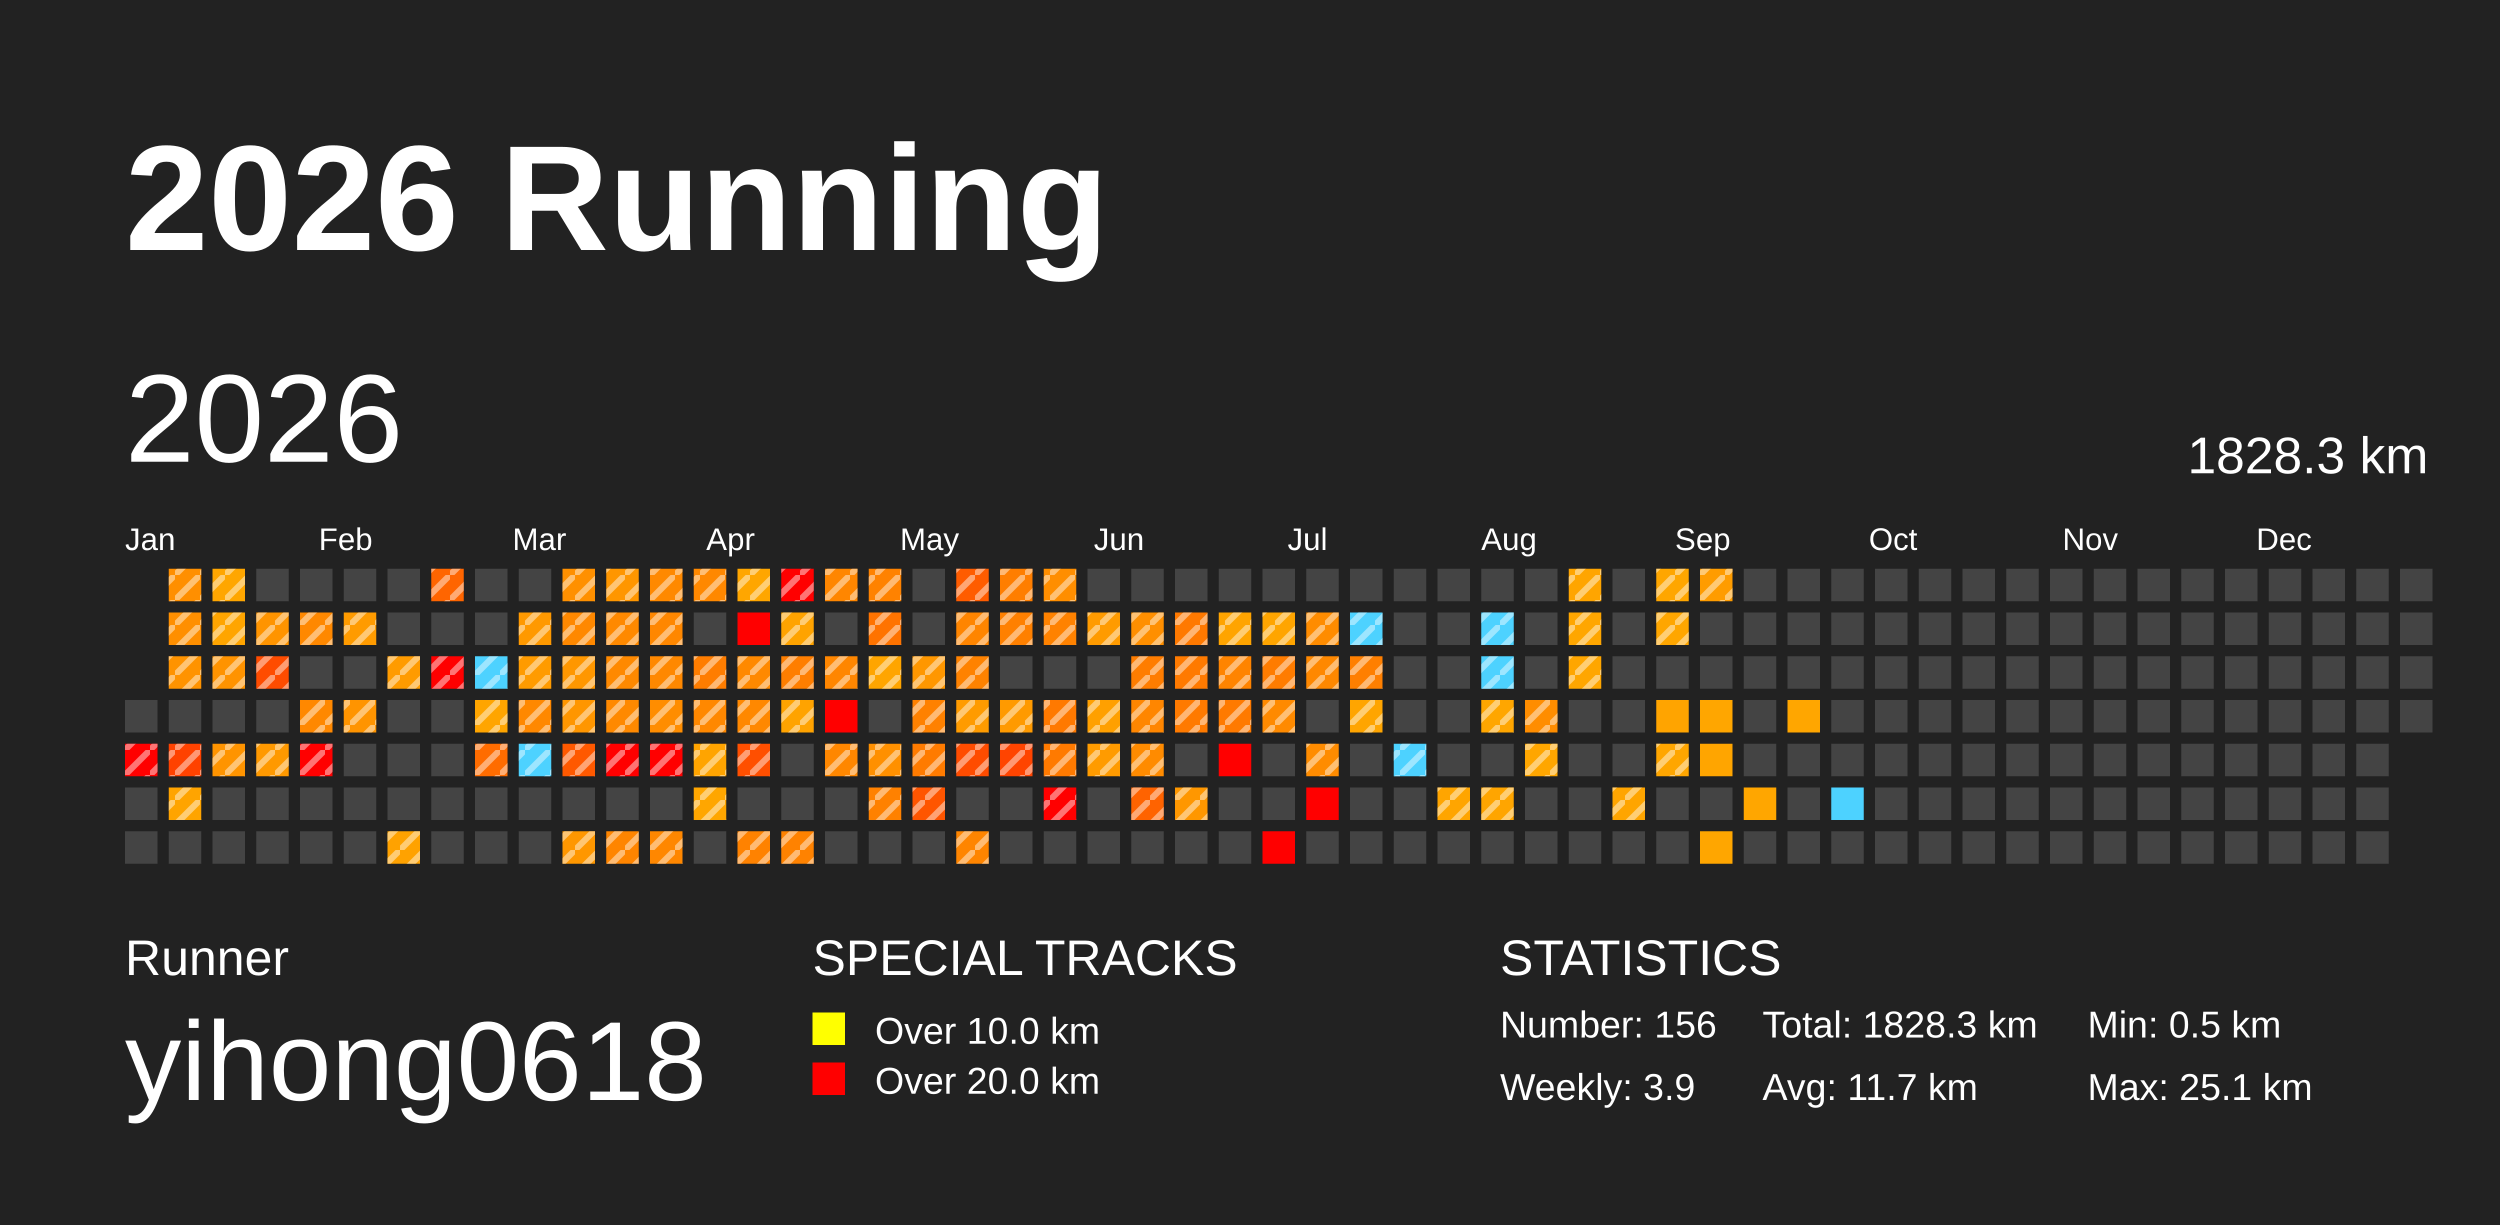
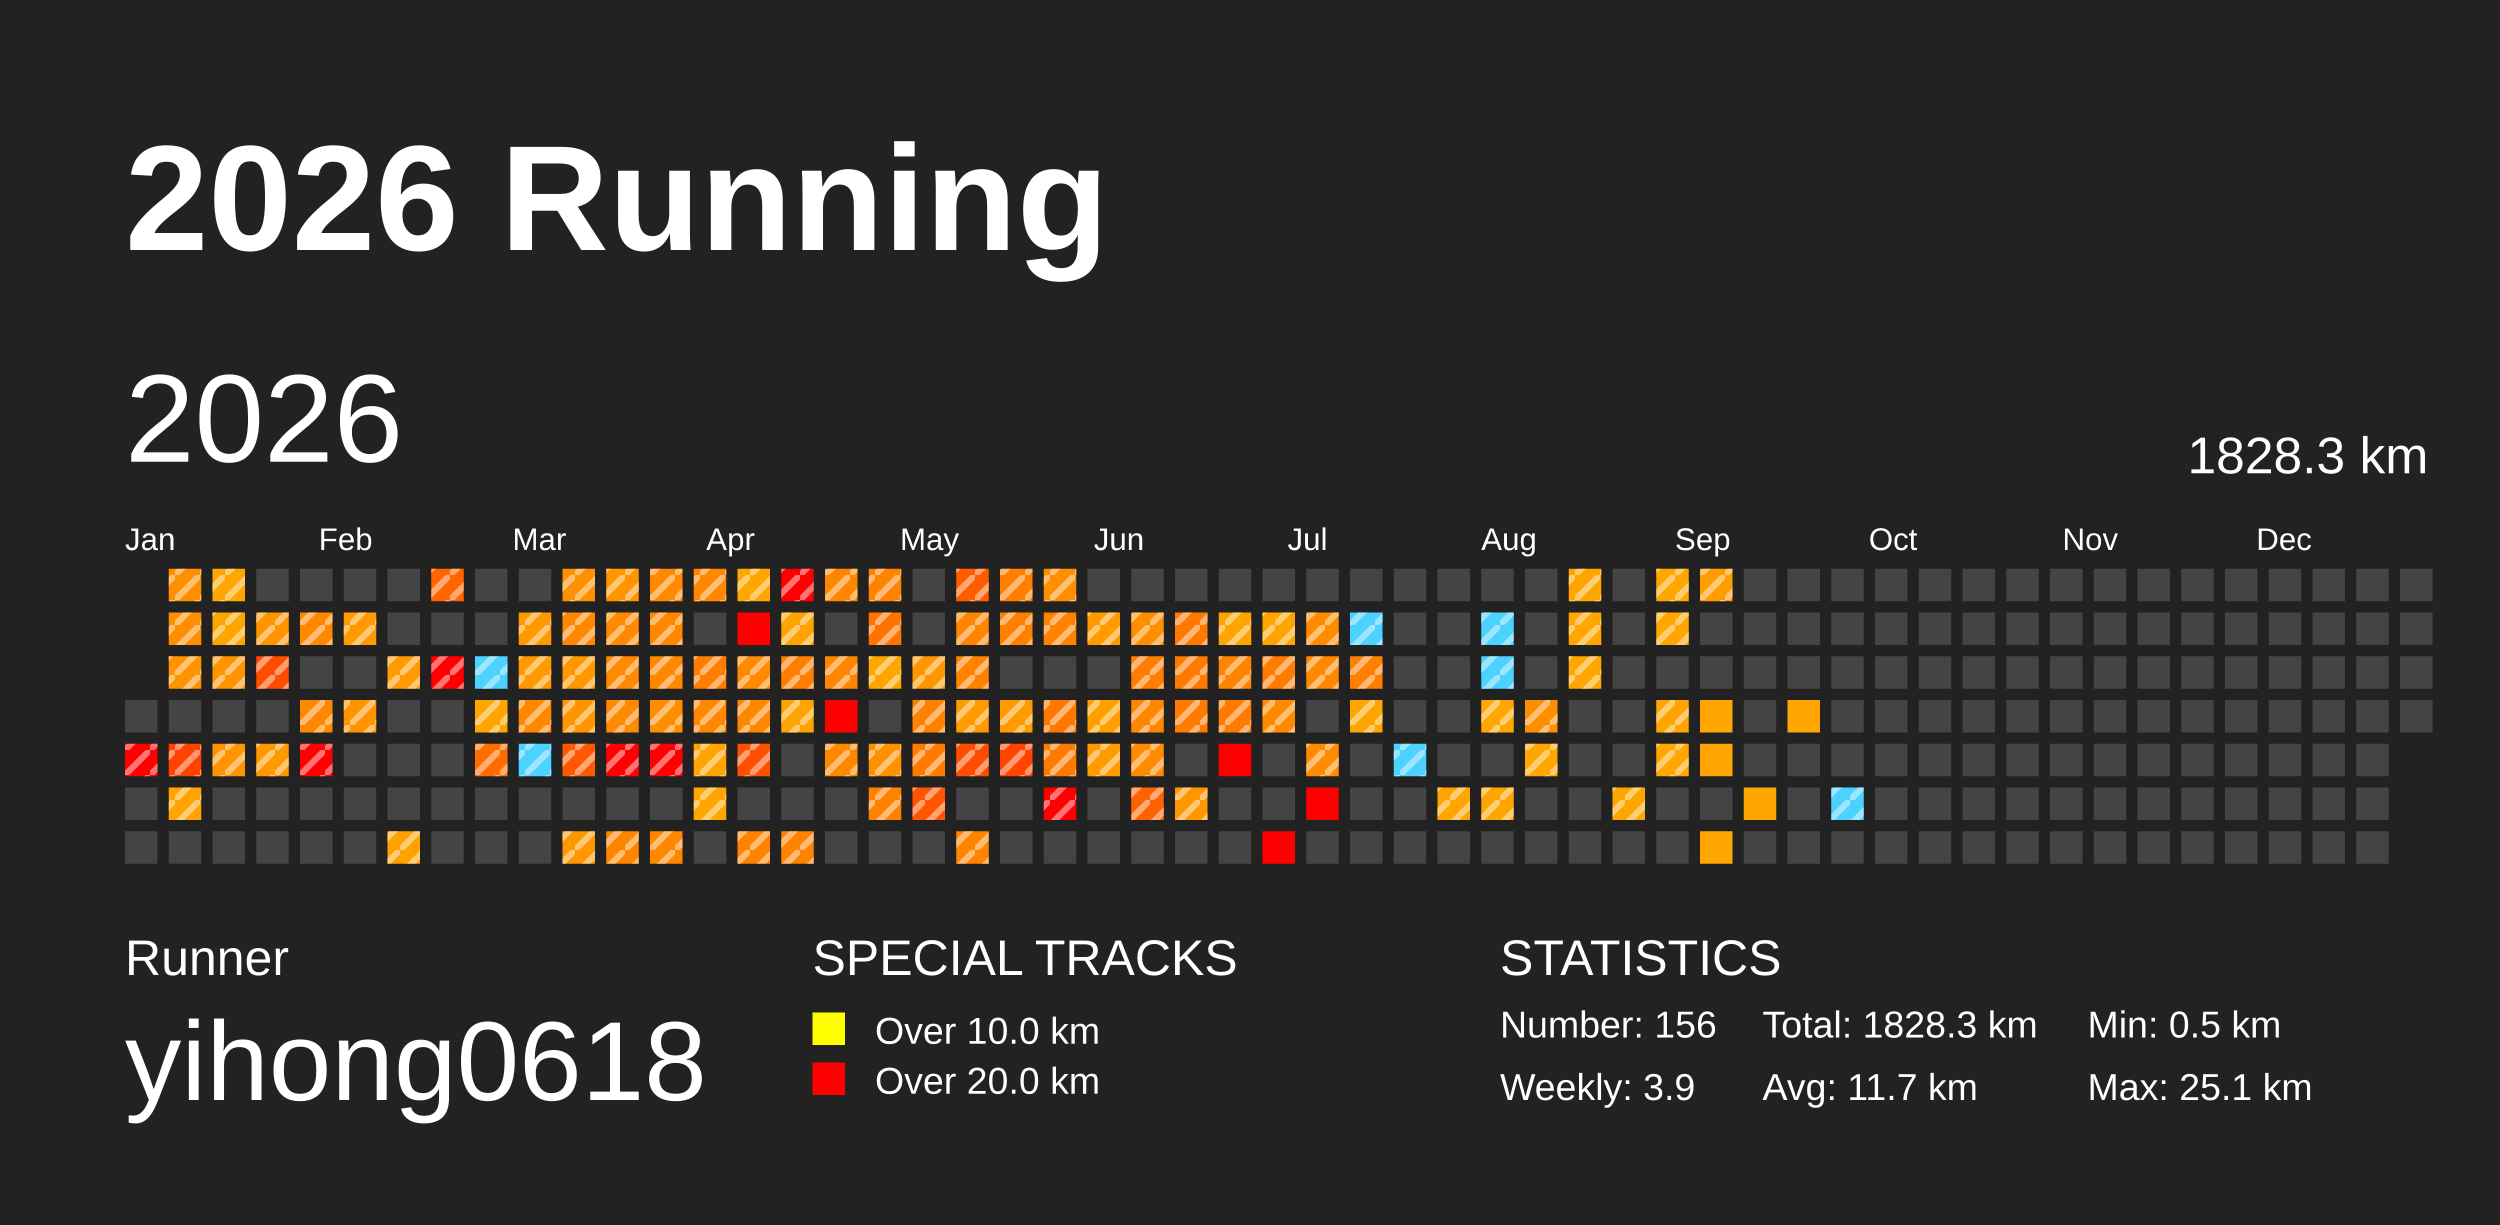
<svg xmlns="http://www.w3.org/2000/svg" baseProfile="full" height="98mm" version="1.1" viewBox="0,0,200,98" width="200mm">
  <defs>
    <pattern height="2" id="indoor-stripe" patternUnits="userSpaceOnUse" width="2">
      <line stroke="white" stroke-opacity="0.45" stroke-width="0.5" x1="0" x2="2" y1="2" y2="0" />
    </pattern>
  </defs>
  <rect fill="#222222" height="98" width="200" x="0" y="0" />
  <text fill="#FFFFFF" style="font-size:12px; font-family:Arial; font-weight:bold;" x="10" y="20">2026 Running</text>
  <text fill="#FFFFFF" style="font-size:4px; font-family:Arial" x="10" y="78">Runner</text>
  <text fill="#FFFFFF" style="font-size:9px; font-family:Arial" x="10" y="88">yihong0618</text>
  <text fill="#FFFFFF" style="font-size:4px; font-family:Arial" x="65" y="78">SPECIAL TRACKS</text>
  <rect fill="yellow" height="2.6" width="2.6" x="65" y="81" />
  <text fill="#FFFFFF" style="font-size:3px; font-family:Arial" x="70" y="83.5">Over 10.0 km</text>
  <rect fill="red" height="2.6" width="2.6" x="65" y="85" />
  <text fill="#FFFFFF" style="font-size:3px; font-family:Arial" x="70" y="87.5">Over 20.0 km</text>
  <text fill="#FFFFFF" style="font-size:4px; font-family:Arial" x="120" y="78">STATISTICS</text>
  <text fill="#FFFFFF" style="font-size:3px; font-family:Arial" x="120" y="83">Number: 156</text>
  <text fill="#FFFFFF" style="font-size:3px; font-family:Arial" x="120" y="88">Weekly: 3.9</text>
  <text fill="#FFFFFF" style="font-size:3px; font-family:Arial" x="141" y="83">Total: 1828.3 km</text>
  <text fill="#FFFFFF" style="font-size:3px; font-family:Arial" x="141" y="88">Avg: 11.7 km</text>
  <text fill="#FFFFFF" style="font-size:3px; font-family:Arial" x="167" y="83">Min: 0.5 km</text>
  <text fill="#FFFFFF" style="font-size:3px; font-family:Arial" x="167" y="88">Max: 25.1 km</text>
  <text dominant-baseline="hanging" fill="#FFFFFF" style="font-size:10.0px; font-family:Arial;" x="10" y="30">2026</text>
  <text dominant-baseline="hanging" fill="#FFFFFF" style="font-size:4.125px; font-family:Arial;" x="175" y="35">1828.3 km</text>
  <text fill="#FFFFFF" style="font-size:2.5px; font-family:Arial" x="10.0" y="44">Jan</text>
  <text fill="#FFFFFF" style="font-size:2.5px; font-family:Arial" x="25.5" y="44">Feb</text>
  <text fill="#FFFFFF" style="font-size:2.5px; font-family:Arial" x="41.0" y="44">Mar</text>
  <text fill="#FFFFFF" style="font-size:2.5px; font-family:Arial" x="56.5" y="44">Apr</text>
  <text fill="#FFFFFF" style="font-size:2.5px; font-family:Arial" x="72.0" y="44">May</text>
  <text fill="#FFFFFF" style="font-size:2.5px; font-family:Arial" x="87.5" y="44">Jun</text>
  <text fill="#FFFFFF" style="font-size:2.5px; font-family:Arial" x="103.0" y="44">Jul</text>
  <text fill="#FFFFFF" style="font-size:2.5px; font-family:Arial" x="118.5" y="44">Aug</text>
  <text fill="#FFFFFF" style="font-size:2.5px; font-family:Arial" x="134.0" y="44">Sep</text>
  <text fill="#FFFFFF" style="font-size:2.5px; font-family:Arial" x="149.5" y="44">Oct</text>
  <text fill="#FFFFFF" style="font-size:2.5px; font-family:Arial" x="165.0" y="44">Nov</text>
  <text fill="#FFFFFF" style="font-size:2.5px; font-family:Arial" x="180.5" y="44">Dec</text>
  <rect fill="#444444" height="2.6" width="2.6" x="10.0" y="56.0" />
  <rect fill="red" height="2.6" width="2.6" x="10.0" y="59.5" />
  <rect fill="url(#indoor-stripe)" height="2.6" style="pointer-events: none;" width="2.6" x="10.0" y="59.5" />
  <rect fill="#444444" height="2.6" width="2.6" x="10.0" y="63.0" />
  <rect fill="#444444" height="2.6" width="2.6" x="10.0" y="66.5" />
  <rect fill="#ff8f00" height="2.6" width="2.6" x="13.5" y="45.5" />
  <rect fill="url(#indoor-stripe)" height="2.6" style="pointer-events: none;" width="2.6" x="13.5" y="45.5" />
  <rect fill="#ff8f00" height="2.6" width="2.6" x="13.5" y="49.0" />
  <rect fill="url(#indoor-stripe)" height="2.6" style="pointer-events: none;" width="2.6" x="13.5" y="49.0" />
  <rect fill="#ff9300" height="2.6" width="2.6" x="13.5" y="52.5" />
  <rect fill="url(#indoor-stripe)" height="2.6" style="pointer-events: none;" width="2.6" x="13.5" y="52.5" />
  <rect fill="#444444" height="2.6" width="2.6" x="13.5" y="56.0" />
  <rect fill="#ff4200" height="2.6" width="2.6" x="13.5" y="59.5" />
  <rect fill="url(#indoor-stripe)" height="2.6" style="pointer-events: none;" width="2.6" x="13.5" y="59.5" />
  <rect fill="#ffa400" height="2.6" width="2.6" x="13.5" y="63.0" />
  <rect fill="url(#indoor-stripe)" height="2.6" style="pointer-events: none;" width="2.6" x="13.5" y="63.0" />
  <rect fill="#444444" height="2.6" width="2.6" x="13.5" y="66.5" />
  <rect fill="#ffa600" height="2.6" width="2.6" x="17.0" y="45.5" />
  <rect fill="url(#indoor-stripe)" height="2.6" style="pointer-events: none;" width="2.6" x="17.0" y="45.5" />
  <rect fill="#ffa500" height="2.6" width="2.6" x="17.0" y="49.0" />
  <rect fill="url(#indoor-stripe)" height="2.6" style="pointer-events: none;" width="2.6" x="17.0" y="49.0" />
  <rect fill="#ff9300" height="2.6" width="2.6" x="17.0" y="52.5" />
  <rect fill="url(#indoor-stripe)" height="2.6" style="pointer-events: none;" width="2.6" x="17.0" y="52.5" />
  <rect fill="#444444" height="2.6" width="2.6" x="17.0" y="56.0" />
  <rect fill="#ff9400" height="2.6" width="2.6" x="17.0" y="59.5" />
  <rect fill="url(#indoor-stripe)" height="2.6" style="pointer-events: none;" width="2.6" x="17.0" y="59.5" />
  <rect fill="#444444" height="2.6" width="2.6" x="17.0" y="63.0" />
  <rect fill="#444444" height="2.6" width="2.6" x="17.0" y="66.5" />
  <rect fill="#444444" height="2.6" width="2.6" x="20.5" y="45.5" />
  <rect fill="#ff9400" height="2.6" width="2.6" x="20.5" y="49.0" />
  <rect fill="url(#indoor-stripe)" height="2.6" style="pointer-events: none;" width="2.6" x="20.5" y="49.0" />
  <rect fill="#ff4c00" height="2.6" width="2.6" x="20.5" y="52.5" />
  <rect fill="url(#indoor-stripe)" height="2.6" style="pointer-events: none;" width="2.6" x="20.5" y="52.5" />
  <rect fill="#444444" height="2.6" width="2.6" x="20.5" y="56.0" />
  <rect fill="#ff9900" height="2.6" width="2.6" x="20.5" y="59.5" />
  <rect fill="url(#indoor-stripe)" height="2.6" style="pointer-events: none;" width="2.6" x="20.5" y="59.5" />
  <rect fill="#444444" height="2.6" width="2.6" x="20.5" y="63.0" />
  <rect fill="#444444" height="2.6" width="2.6" x="20.5" y="66.5" />
  <rect fill="#444444" height="2.6" width="2.6" x="24.0" y="45.5" />
  <rect fill="#ff8800" height="2.6" width="2.6" x="24.0" y="49.0" />
  <rect fill="url(#indoor-stripe)" height="2.6" style="pointer-events: none;" width="2.6" x="24.0" y="49.0" />
  <rect fill="#444444" height="2.6" width="2.6" x="24.0" y="52.5" />
  <rect fill="#ff8800" height="2.6" width="2.6" x="24.0" y="56.0" />
  <rect fill="url(#indoor-stripe)" height="2.6" style="pointer-events: none;" width="2.6" x="24.0" y="56.0" />
  <rect fill="red" height="2.6" width="2.6" x="24.0" y="59.5" />
  <rect fill="url(#indoor-stripe)" height="2.6" style="pointer-events: none;" width="2.6" x="24.0" y="59.5" />
  <rect fill="#444444" height="2.6" width="2.6" x="24.0" y="63.0" />
  <rect fill="#444444" height="2.6" width="2.6" x="24.0" y="66.5" />
  <rect fill="#444444" height="2.6" width="2.6" x="27.5" y="45.5" />
  <rect fill="#ff9b00" height="2.6" width="2.6" x="27.5" y="49.0" />
  <rect fill="url(#indoor-stripe)" height="2.6" style="pointer-events: none;" width="2.6" x="27.5" y="49.0" />
  <rect fill="#444444" height="2.6" width="2.6" x="27.5" y="52.5" />
  <rect fill="#ff9400" height="2.6" width="2.6" x="27.5" y="56.0" />
  <rect fill="url(#indoor-stripe)" height="2.6" style="pointer-events: none;" width="2.6" x="27.5" y="56.0" />
  <rect fill="#444444" height="2.6" width="2.6" x="27.5" y="59.5" />
  <rect fill="#444444" height="2.6" width="2.6" x="27.5" y="63.0" />
  <rect fill="#444444" height="2.6" width="2.6" x="27.5" y="66.5" />
  <rect fill="#444444" height="2.6" width="2.6" x="31.0" y="45.5" />
  <rect fill="#444444" height="2.6" width="2.6" x="31.0" y="49.0" />
  <rect fill="#ff9b00" height="2.6" width="2.6" x="31.0" y="52.5" />
  <rect fill="url(#indoor-stripe)" height="2.6" style="pointer-events: none;" width="2.6" x="31.0" y="52.5" />
  <rect fill="#444444" height="2.6" width="2.6" x="31.0" y="56.0" />
  <rect fill="#444444" height="2.6" width="2.6" x="31.0" y="59.5" />
  <rect fill="#444444" height="2.6" width="2.6" x="31.0" y="63.0" />
  <rect fill="#ffa200" height="2.6" width="2.6" x="31.0" y="66.5" />
  <rect fill="url(#indoor-stripe)" height="2.6" style="pointer-events: none;" width="2.6" x="31.0" y="66.5" />
  <rect fill="#ff6500" height="2.6" width="2.6" x="34.5" y="45.5" />
  <rect fill="url(#indoor-stripe)" height="2.6" style="pointer-events: none;" width="2.6" x="34.5" y="45.5" />
  <rect fill="#444444" height="2.6" width="2.6" x="34.5" y="49.0" />
  <rect fill="red" height="2.6" width="2.6" x="34.5" y="52.5" />
  <rect fill="url(#indoor-stripe)" height="2.6" style="pointer-events: none;" width="2.6" x="34.5" y="52.5" />
  <rect fill="#444444" height="2.6" width="2.6" x="34.5" y="56.0" />
  <rect fill="#444444" height="2.6" width="2.6" x="34.5" y="59.5" />
  <rect fill="#444444" height="2.6" width="2.6" x="34.5" y="63.0" />
  <rect fill="#444444" height="2.6" width="2.6" x="34.5" y="66.5" />
  <rect fill="#444444" height="2.6" width="2.6" x="38.0" y="45.5" />
  <rect fill="#444444" height="2.6" width="2.6" x="38.0" y="49.0" />
  <rect fill="#4dd2ff" height="2.6" width="2.6" x="38.0" y="52.5" />
  <rect fill="url(#indoor-stripe)" height="2.6" style="pointer-events: none;" width="2.6" x="38.0" y="52.5" />
  <rect fill="#ffa500" height="2.6" width="2.6" x="38.0" y="56.0" />
  <rect fill="url(#indoor-stripe)" height="2.6" style="pointer-events: none;" width="2.6" x="38.0" y="56.0" />
  <rect fill="#ff6c00" height="2.6" width="2.6" x="38.0" y="59.5" />
  <rect fill="url(#indoor-stripe)" height="2.6" style="pointer-events: none;" width="2.6" x="38.0" y="59.5" />
  <rect fill="#444444" height="2.6" width="2.6" x="38.0" y="63.0" />
  <rect fill="#444444" height="2.6" width="2.6" x="38.0" y="66.5" />
  <rect fill="#444444" height="2.6" width="2.6" x="41.5" y="45.5" />
  <rect fill="#ff9900" height="2.6" width="2.6" x="41.5" y="49.0" />
  <rect fill="url(#indoor-stripe)" height="2.6" style="pointer-events: none;" width="2.6" x="41.5" y="49.0" />
  <rect fill="#ff9b00" height="2.6" width="2.6" x="41.5" y="52.5" />
  <rect fill="url(#indoor-stripe)" height="2.6" style="pointer-events: none;" width="2.6" x="41.5" y="52.5" />
  <rect fill="#ff8800" height="2.6" width="2.6" x="41.5" y="56.0" />
  <rect fill="url(#indoor-stripe)" height="2.6" style="pointer-events: none;" width="2.6" x="41.5" y="56.0" />
  <rect fill="#4dd2ff" height="2.6" width="2.6" x="41.5" y="59.5" />
  <rect fill="url(#indoor-stripe)" height="2.6" style="pointer-events: none;" width="2.6" x="41.5" y="59.5" />
  <rect fill="#444444" height="2.6" width="2.6" x="41.5" y="63.0" />
  <rect fill="#444444" height="2.6" width="2.6" x="41.5" y="66.5" />
  <rect fill="#ff9000" height="2.6" width="2.6" x="45.0" y="45.5" />
  <rect fill="url(#indoor-stripe)" height="2.6" style="pointer-events: none;" width="2.6" x="45.0" y="45.5" />
  <rect fill="#ff8800" height="2.6" width="2.6" x="45.0" y="49.0" />
  <rect fill="url(#indoor-stripe)" height="2.6" style="pointer-events: none;" width="2.6" x="45.0" y="49.0" />
  <rect fill="#ff9700" height="2.6" width="2.6" x="45.0" y="52.5" />
  <rect fill="url(#indoor-stripe)" height="2.6" style="pointer-events: none;" width="2.6" x="45.0" y="52.5" />
  <rect fill="#ff9600" height="2.6" width="2.6" x="45.0" y="56.0" />
  <rect fill="url(#indoor-stripe)" height="2.6" style="pointer-events: none;" width="2.6" x="45.0" y="56.0" />
  <rect fill="#ff5900" height="2.6" width="2.6" x="45.0" y="59.5" />
  <rect fill="url(#indoor-stripe)" height="2.6" style="pointer-events: none;" width="2.6" x="45.0" y="59.5" />
  <rect fill="#444444" height="2.6" width="2.6" x="45.0" y="63.0" />
  <rect fill="#ff9700" height="2.6" width="2.6" x="45.0" y="66.5" />
  <rect fill="url(#indoor-stripe)" height="2.6" style="pointer-events: none;" width="2.6" x="45.0" y="66.5" />
  <rect fill="#ff9600" height="2.6" width="2.6" x="48.5" y="45.5" />
  <rect fill="url(#indoor-stripe)" height="2.6" style="pointer-events: none;" width="2.6" x="48.5" y="45.5" />
  <rect fill="#ff8900" height="2.6" width="2.6" x="48.5" y="49.0" />
  <rect fill="url(#indoor-stripe)" height="2.6" style="pointer-events: none;" width="2.6" x="48.5" y="49.0" />
  <rect fill="#ff8900" height="2.6" width="2.6" x="48.5" y="52.5" />
  <rect fill="url(#indoor-stripe)" height="2.6" style="pointer-events: none;" width="2.6" x="48.5" y="52.5" />
  <rect fill="#ff8900" height="2.6" width="2.6" x="48.5" y="56.0" />
  <rect fill="url(#indoor-stripe)" height="2.6" style="pointer-events: none;" width="2.6" x="48.5" y="56.0" />
  <rect fill="red" height="2.6" width="2.6" x="48.5" y="59.5" />
  <rect fill="url(#indoor-stripe)" height="2.6" style="pointer-events: none;" width="2.6" x="48.5" y="59.5" />
  <rect fill="#444444" height="2.6" width="2.6" x="48.5" y="63.0" />
  <rect fill="#ff8500" height="2.6" width="2.6" x="48.5" y="66.5" />
  <rect fill="url(#indoor-stripe)" height="2.6" style="pointer-events: none;" width="2.6" x="48.5" y="66.5" />
  <rect fill="#ff8900" height="2.6" width="2.6" x="52.0" y="45.5" />
  <rect fill="url(#indoor-stripe)" height="2.6" style="pointer-events: none;" width="2.6" x="52.0" y="45.5" />
  <rect fill="#ff8700" height="2.6" width="2.6" x="52.0" y="49.0" />
  <rect fill="url(#indoor-stripe)" height="2.6" style="pointer-events: none;" width="2.6" x="52.0" y="49.0" />
  <rect fill="#ff8800" height="2.6" width="2.6" x="52.0" y="52.5" />
  <rect fill="url(#indoor-stripe)" height="2.6" style="pointer-events: none;" width="2.6" x="52.0" y="52.5" />
  <rect fill="#ff8d00" height="2.6" width="2.6" x="52.0" y="56.0" />
  <rect fill="url(#indoor-stripe)" height="2.6" style="pointer-events: none;" width="2.6" x="52.0" y="56.0" />
  <rect fill="red" height="2.6" width="2.6" x="52.0" y="59.5" />
  <rect fill="url(#indoor-stripe)" height="2.6" style="pointer-events: none;" width="2.6" x="52.0" y="59.5" />
  <rect fill="#444444" height="2.6" width="2.6" x="52.0" y="63.0" />
  <rect fill="#ff8700" height="2.6" width="2.6" x="52.0" y="66.5" />
  <rect fill="url(#indoor-stripe)" height="2.6" style="pointer-events: none;" width="2.6" x="52.0" y="66.5" />
  <rect fill="#ff8800" height="2.6" width="2.6" x="55.5" y="45.5" />
  <rect fill="url(#indoor-stripe)" height="2.6" style="pointer-events: none;" width="2.6" x="55.5" y="45.5" />
  <rect fill="#444444" height="2.6" width="2.6" x="55.5" y="49.0" />
  <rect fill="#ff7d00" height="2.6" width="2.6" x="55.5" y="52.5" />
  <rect fill="url(#indoor-stripe)" height="2.6" style="pointer-events: none;" width="2.6" x="55.5" y="52.5" />
  <rect fill="#ff8800" height="2.6" width="2.6" x="55.5" y="56.0" />
  <rect fill="url(#indoor-stripe)" height="2.6" style="pointer-events: none;" width="2.6" x="55.5" y="56.0" />
  <rect fill="#ffa400" height="2.6" width="2.6" x="55.5" y="59.5" />
  <rect fill="url(#indoor-stripe)" height="2.6" style="pointer-events: none;" width="2.6" x="55.5" y="59.5" />
  <rect fill="#ffa600" height="2.6" width="2.6" x="55.5" y="63.0" />
  <rect fill="url(#indoor-stripe)" height="2.6" style="pointer-events: none;" width="2.6" x="55.5" y="63.0" />
  <rect fill="#444444" height="2.6" width="2.6" x="55.5" y="66.5" />
  <rect fill="#ffa600" height="2.6" width="2.6" x="59.0" y="45.5" />
  <rect fill="url(#indoor-stripe)" height="2.6" style="pointer-events: none;" width="2.6" x="59.0" y="45.5" />
  <rect fill="red" height="2.6" width="2.6" x="59.0" y="49.0" />
  <rect fill="#ff8900" height="2.6" width="2.6" x="59.0" y="52.5" />
  <rect fill="url(#indoor-stripe)" height="2.6" style="pointer-events: none;" width="2.6" x="59.0" y="52.5" />
  <rect fill="#ff8800" height="2.6" width="2.6" x="59.0" y="56.0" />
  <rect fill="url(#indoor-stripe)" height="2.6" style="pointer-events: none;" width="2.6" x="59.0" y="56.0" />
  <rect fill="#ff4f00" height="2.6" width="2.6" x="59.0" y="59.5" />
  <rect fill="url(#indoor-stripe)" height="2.6" style="pointer-events: none;" width="2.6" x="59.0" y="59.5" />
  <rect fill="#444444" height="2.6" width="2.6" x="59.0" y="63.0" />
  <rect fill="#ff8200" height="2.6" width="2.6" x="59.0" y="66.5" />
  <rect fill="url(#indoor-stripe)" height="2.6" style="pointer-events: none;" width="2.6" x="59.0" y="66.5" />
  <rect fill="red" height="2.6" width="2.6" x="62.5" y="45.5" />
  <rect fill="url(#indoor-stripe)" height="2.6" style="pointer-events: none;" width="2.6" x="62.5" y="45.5" />
  <rect fill="#ffa300" height="2.6" width="2.6" x="62.5" y="49.0" />
  <rect fill="url(#indoor-stripe)" height="2.6" style="pointer-events: none;" width="2.6" x="62.5" y="49.0" />
  <rect fill="#ff7e00" height="2.6" width="2.6" x="62.5" y="52.5" />
  <rect fill="url(#indoor-stripe)" height="2.6" style="pointer-events: none;" width="2.6" x="62.5" y="52.5" />
  <rect fill="#ffa300" height="2.6" width="2.6" x="62.5" y="56.0" />
  <rect fill="url(#indoor-stripe)" height="2.6" style="pointer-events: none;" width="2.6" x="62.5" y="56.0" />
  <rect fill="#444444" height="2.6" width="2.6" x="62.5" y="59.5" />
  <rect fill="#444444" height="2.6" width="2.6" x="62.5" y="63.0" />
  <rect fill="#ff8200" height="2.6" width="2.6" x="62.5" y="66.5" />
  <rect fill="url(#indoor-stripe)" height="2.6" style="pointer-events: none;" width="2.6" x="62.5" y="66.5" />
  <rect fill="#ff8600" height="2.6" width="2.6" x="66.0" y="45.5" />
  <rect fill="url(#indoor-stripe)" height="2.6" style="pointer-events: none;" width="2.6" x="66.0" y="45.5" />
  <rect fill="#444444" height="2.6" width="2.6" x="66.0" y="49.0" />
  <rect fill="#ff8600" height="2.6" width="2.6" x="66.0" y="52.5" />
  <rect fill="url(#indoor-stripe)" height="2.6" style="pointer-events: none;" width="2.6" x="66.0" y="52.5" />
  <rect fill="red" height="2.6" width="2.6" x="66.0" y="56.0" />
  <rect fill="#ff8700" height="2.6" width="2.6" x="66.0" y="59.5" />
  <rect fill="url(#indoor-stripe)" height="2.6" style="pointer-events: none;" width="2.6" x="66.0" y="59.5" />
  <rect fill="#444444" height="2.6" width="2.6" x="66.0" y="63.0" />
  <rect fill="#444444" height="2.6" width="2.6" x="66.0" y="66.5" />
  <rect fill="#ff8200" height="2.6" width="2.6" x="69.5" y="45.5" />
  <rect fill="url(#indoor-stripe)" height="2.6" style="pointer-events: none;" width="2.6" x="69.5" y="45.5" />
  <rect fill="#ff7300" height="2.6" width="2.6" x="69.5" y="49.0" />
  <rect fill="url(#indoor-stripe)" height="2.6" style="pointer-events: none;" width="2.6" x="69.5" y="49.0" />
  <rect fill="#ffa500" height="2.6" width="2.6" x="69.5" y="52.5" />
  <rect fill="url(#indoor-stripe)" height="2.6" style="pointer-events: none;" width="2.6" x="69.5" y="52.5" />
  <rect fill="#444444" height="2.6" width="2.6" x="69.5" y="56.0" />
  <rect fill="#ff9000" height="2.6" width="2.6" x="69.5" y="59.5" />
  <rect fill="url(#indoor-stripe)" height="2.6" style="pointer-events: none;" width="2.6" x="69.5" y="59.5" />
  <rect fill="#ff8100" height="2.6" width="2.6" x="69.5" y="63.0" />
  <rect fill="url(#indoor-stripe)" height="2.6" style="pointer-events: none;" width="2.6" x="69.5" y="63.0" />
  <rect fill="#444444" height="2.6" width="2.6" x="69.5" y="66.5" />
  <rect fill="#444444" height="2.6" width="2.6" x="73.0" y="45.5" />
  <rect fill="#444444" height="2.6" width="2.6" x="73.0" y="49.0" />
  <rect fill="#ff9700" height="2.6" width="2.6" x="73.0" y="52.5" />
  <rect fill="url(#indoor-stripe)" height="2.6" style="pointer-events: none;" width="2.6" x="73.0" y="52.5" />
  <rect fill="#ff8100" height="2.6" width="2.6" x="73.0" y="56.0" />
  <rect fill="url(#indoor-stripe)" height="2.6" style="pointer-events: none;" width="2.6" x="73.0" y="56.0" />
  <rect fill="#ff7b00" height="2.6" width="2.6" x="73.0" y="59.5" />
  <rect fill="url(#indoor-stripe)" height="2.6" style="pointer-events: none;" width="2.6" x="73.0" y="59.5" />
  <rect fill="#ff5500" height="2.6" width="2.6" x="73.0" y="63.0" />
  <rect fill="url(#indoor-stripe)" height="2.6" style="pointer-events: none;" width="2.6" x="73.0" y="63.0" />
  <rect fill="#444444" height="2.6" width="2.6" x="73.0" y="66.5" />
  <rect fill="#ff5c00" height="2.6" width="2.6" x="76.5" y="45.5" />
  <rect fill="url(#indoor-stripe)" height="2.6" style="pointer-events: none;" width="2.6" x="76.5" y="45.5" />
  <rect fill="#ff8500" height="2.6" width="2.6" x="76.5" y="49.0" />
  <rect fill="url(#indoor-stripe)" height="2.6" style="pointer-events: none;" width="2.6" x="76.5" y="49.0" />
  <rect fill="#ff8200" height="2.6" width="2.6" x="76.5" y="52.5" />
  <rect fill="url(#indoor-stripe)" height="2.6" style="pointer-events: none;" width="2.6" x="76.5" y="52.5" />
  <rect fill="#ff9b00" height="2.6" width="2.6" x="76.5" y="56.0" />
  <rect fill="url(#indoor-stripe)" height="2.6" style="pointer-events: none;" width="2.6" x="76.5" y="56.0" />
  <rect fill="#ff4c00" height="2.6" width="2.6" x="76.5" y="59.5" />
  <rect fill="url(#indoor-stripe)" height="2.6" style="pointer-events: none;" width="2.6" x="76.5" y="59.5" />
  <rect fill="#444444" height="2.6" width="2.6" x="76.5" y="63.0" />
  <rect fill="#ff8500" height="2.6" width="2.6" x="76.5" y="66.5" />
  <rect fill="url(#indoor-stripe)" height="2.6" style="pointer-events: none;" width="2.6" x="76.5" y="66.5" />
  <rect fill="#ff7e00" height="2.6" width="2.6" x="80.0" y="45.5" />
  <rect fill="url(#indoor-stripe)" height="2.6" style="pointer-events: none;" width="2.6" x="80.0" y="45.5" />
  <rect fill="#ff8000" height="2.6" width="2.6" x="80.0" y="49.0" />
  <rect fill="url(#indoor-stripe)" height="2.6" style="pointer-events: none;" width="2.6" x="80.0" y="49.0" />
  <rect fill="#444444" height="2.6" width="2.6" x="80.0" y="52.5" />
  <rect fill="#ff9a00" height="2.6" width="2.6" x="80.0" y="56.0" />
  <rect fill="url(#indoor-stripe)" height="2.6" style="pointer-events: none;" width="2.6" x="80.0" y="56.0" />
  <rect fill="#ff4400" height="2.6" width="2.6" x="80.0" y="59.5" />
  <rect fill="url(#indoor-stripe)" height="2.6" style="pointer-events: none;" width="2.6" x="80.0" y="59.5" />
  <rect fill="#444444" height="2.6" width="2.6" x="80.0" y="63.0" />
  <rect fill="#444444" height="2.6" width="2.6" x="80.0" y="66.5" />
  <rect fill="#ff8e00" height="2.6" width="2.6" x="83.5" y="45.5" />
  <rect fill="url(#indoor-stripe)" height="2.6" style="pointer-events: none;" width="2.6" x="83.5" y="45.5" />
  <rect fill="#ff8200" height="2.6" width="2.6" x="83.5" y="49.0" />
  <rect fill="url(#indoor-stripe)" height="2.6" style="pointer-events: none;" width="2.6" x="83.5" y="49.0" />
  <rect fill="#444444" height="2.6" width="2.6" x="83.5" y="52.5" />
  <rect fill="#ff7900" height="2.6" width="2.6" x="83.5" y="56.0" />
  <rect fill="url(#indoor-stripe)" height="2.6" style="pointer-events: none;" width="2.6" x="83.5" y="56.0" />
  <rect fill="#ff7a00" height="2.6" width="2.6" x="83.5" y="59.5" />
  <rect fill="url(#indoor-stripe)" height="2.6" style="pointer-events: none;" width="2.6" x="83.5" y="59.5" />
  <rect fill="red" height="2.6" width="2.6" x="83.5" y="63.0" />
  <rect fill="url(#indoor-stripe)" height="2.6" style="pointer-events: none;" width="2.6" x="83.5" y="63.0" />
  <rect fill="#444444" height="2.6" width="2.6" x="83.5" y="66.5" />
  <rect fill="#444444" height="2.6" width="2.6" x="87.0" y="45.5" />
  <rect fill="#ff9b00" height="2.6" width="2.6" x="87.0" y="49.0" />
  <rect fill="url(#indoor-stripe)" height="2.6" style="pointer-events: none;" width="2.6" x="87.0" y="49.0" />
  <rect fill="#444444" height="2.6" width="2.6" x="87.0" y="52.5" />
  <rect fill="#ffa000" height="2.6" width="2.6" x="87.0" y="56.0" />
  <rect fill="url(#indoor-stripe)" height="2.6" style="pointer-events: none;" width="2.6" x="87.0" y="56.0" />
  <rect fill="#ff9b00" height="2.6" width="2.6" x="87.0" y="59.5" />
  <rect fill="url(#indoor-stripe)" height="2.6" style="pointer-events: none;" width="2.6" x="87.0" y="59.5" />
  <rect fill="#444444" height="2.6" width="2.6" x="87.0" y="63.0" />
  <rect fill="#444444" height="2.6" width="2.6" x="87.0" y="66.5" />
  <rect fill="#444444" height="2.6" width="2.6" x="90.5" y="45.5" />
  <rect fill="#ff8f00" height="2.6" width="2.6" x="90.5" y="49.0" />
  <rect fill="url(#indoor-stripe)" height="2.6" style="pointer-events: none;" width="2.6" x="90.5" y="49.0" />
  <rect fill="#ff7d00" height="2.6" width="2.6" x="90.5" y="52.5" />
  <rect fill="url(#indoor-stripe)" height="2.6" style="pointer-events: none;" width="2.6" x="90.5" y="52.5" />
  <rect fill="#ff8600" height="2.6" width="2.6" x="90.5" y="56.0" />
  <rect fill="url(#indoor-stripe)" height="2.6" style="pointer-events: none;" width="2.6" x="90.5" y="56.0" />
  <rect fill="#ff8b00" height="2.6" width="2.6" x="90.5" y="59.5" />
  <rect fill="url(#indoor-stripe)" height="2.6" style="pointer-events: none;" width="2.6" x="90.5" y="59.5" />
  <rect fill="#ff6300" height="2.6" width="2.6" x="90.5" y="63.0" />
  <rect fill="url(#indoor-stripe)" height="2.6" style="pointer-events: none;" width="2.6" x="90.5" y="63.0" />
  <rect fill="#444444" height="2.6" width="2.6" x="90.5" y="66.5" />
  <rect fill="#444444" height="2.6" width="2.6" x="94.0" y="45.5" />
  <rect fill="#ff7900" height="2.6" width="2.6" x="94.0" y="49.0" />
  <rect fill="url(#indoor-stripe)" height="2.6" style="pointer-events: none;" width="2.6" x="94.0" y="49.0" />
  <rect fill="#ff7a00" height="2.6" width="2.6" x="94.0" y="52.5" />
  <rect fill="url(#indoor-stripe)" height="2.6" style="pointer-events: none;" width="2.6" x="94.0" y="52.5" />
  <rect fill="#ff7a00" height="2.6" width="2.6" x="94.0" y="56.0" />
  <rect fill="url(#indoor-stripe)" height="2.6" style="pointer-events: none;" width="2.6" x="94.0" y="56.0" />
  <rect fill="#444444" height="2.6" width="2.6" x="94.0" y="59.5" />
  <rect fill="#ff9700" height="2.6" width="2.6" x="94.0" y="63.0" />
  <rect fill="url(#indoor-stripe)" height="2.6" style="pointer-events: none;" width="2.6" x="94.0" y="63.0" />
  <rect fill="#444444" height="2.6" width="2.6" x="94.0" y="66.5" />
  <rect fill="#444444" height="2.6" width="2.6" x="97.5" y="45.5" />
  <rect fill="#ffa400" height="2.6" width="2.6" x="97.5" y="49.0" />
  <rect fill="url(#indoor-stripe)" height="2.6" style="pointer-events: none;" width="2.6" x="97.5" y="49.0" />
  <rect fill="#ff8400" height="2.6" width="2.6" x="97.5" y="52.5" />
  <rect fill="url(#indoor-stripe)" height="2.6" style="pointer-events: none;" width="2.6" x="97.5" y="52.5" />
  <rect fill="#ff7a00" height="2.6" width="2.6" x="97.5" y="56.0" />
  <rect fill="url(#indoor-stripe)" height="2.6" style="pointer-events: none;" width="2.6" x="97.5" y="56.0" />
  <rect fill="red" height="2.6" width="2.6" x="97.5" y="59.5" />
  <rect fill="#444444" height="2.6" width="2.6" x="97.5" y="63.0" />
  <rect fill="#444444" height="2.6" width="2.6" x="97.5" y="66.5" />
  <rect fill="#444444" height="2.6" width="2.6" x="101.0" y="45.5" />
  <rect fill="#ffa500" height="2.6" width="2.6" x="101.0" y="49.0" />
  <rect fill="url(#indoor-stripe)" height="2.6" style="pointer-events: none;" width="2.6" x="101.0" y="49.0" />
  <rect fill="#ff7c00" height="2.6" width="2.6" x="101.0" y="52.5" />
  <rect fill="url(#indoor-stripe)" height="2.6" style="pointer-events: none;" width="2.6" x="101.0" y="52.5" />
  <rect fill="#ff8a00" height="2.6" width="2.6" x="101.0" y="56.0" />
  <rect fill="url(#indoor-stripe)" height="2.6" style="pointer-events: none;" width="2.6" x="101.0" y="56.0" />
  <rect fill="#444444" height="2.6" width="2.6" x="101.0" y="59.5" />
  <rect fill="#444444" height="2.6" width="2.6" x="101.0" y="63.0" />
  <rect fill="red" height="2.6" width="2.6" x="101.0" y="66.5" />
  <rect fill="#444444" height="2.6" width="2.6" x="104.5" y="45.5" />
  <rect fill="#ff8c00" height="2.6" width="2.6" x="104.5" y="49.0" />
  <rect fill="url(#indoor-stripe)" height="2.6" style="pointer-events: none;" width="2.6" x="104.5" y="49.0" />
  <rect fill="#ff8800" height="2.6" width="2.6" x="104.5" y="52.5" />
  <rect fill="url(#indoor-stripe)" height="2.6" style="pointer-events: none;" width="2.6" x="104.5" y="52.5" />
  <rect fill="#444444" height="2.6" width="2.6" x="104.5" y="56.0" />
  <rect fill="#ff8c00" height="2.6" width="2.6" x="104.5" y="59.5" />
  <rect fill="url(#indoor-stripe)" height="2.6" style="pointer-events: none;" width="2.6" x="104.5" y="59.5" />
  <rect fill="red" height="2.6" width="2.6" x="104.5" y="63.0" />
  <rect fill="#444444" height="2.6" width="2.6" x="104.5" y="66.5" />
  <rect fill="#444444" height="2.6" width="2.6" x="108.0" y="45.5" />
  <rect fill="#4dd2ff" height="2.6" width="2.6" x="108.0" y="49.0" />
  <rect fill="url(#indoor-stripe)" height="2.6" style="pointer-events: none;" width="2.6" x="108.0" y="49.0" />
  <rect fill="#ff7f00" height="2.6" width="2.6" x="108.0" y="52.5" />
  <rect fill="url(#indoor-stripe)" height="2.6" style="pointer-events: none;" width="2.6" x="108.0" y="52.5" />
  <rect fill="#ffa500" height="2.6" width="2.6" x="108.0" y="56.0" />
  <rect fill="url(#indoor-stripe)" height="2.6" style="pointer-events: none;" width="2.6" x="108.0" y="56.0" />
  <rect fill="#444444" height="2.6" width="2.6" x="108.0" y="59.5" />
  <rect fill="#444444" height="2.6" width="2.6" x="108.0" y="63.0" />
  <rect fill="#444444" height="2.6" width="2.6" x="108.0" y="66.5" />
  <rect fill="#444444" height="2.6" width="2.6" x="111.5" y="45.5" />
  <rect fill="#444444" height="2.6" width="2.6" x="111.5" y="49.0" />
  <rect fill="#444444" height="2.6" width="2.6" x="111.5" y="52.5" />
  <rect fill="#444444" height="2.6" width="2.6" x="111.5" y="56.0" />
  <rect fill="#4dd2ff" height="2.6" width="2.6" x="111.5" y="59.5" />
  <rect fill="url(#indoor-stripe)" height="2.6" style="pointer-events: none;" width="2.6" x="111.5" y="59.5" />
  <rect fill="#444444" height="2.6" width="2.6" x="111.5" y="63.0" />
  <rect fill="#444444" height="2.6" width="2.6" x="111.5" y="66.5" />
  <rect fill="#444444" height="2.6" width="2.6" x="115.0" y="45.5" />
  <rect fill="#444444" height="2.6" width="2.6" x="115.0" y="49.0" />
  <rect fill="#444444" height="2.6" width="2.6" x="115.0" y="52.5" />
  <rect fill="#444444" height="2.6" width="2.6" x="115.0" y="56.0" />
  <rect fill="#444444" height="2.6" width="2.6" x="115.0" y="59.5" />
  <rect fill="#ffa500" height="2.6" width="2.6" x="115.0" y="63.0" />
  <rect fill="url(#indoor-stripe)" height="2.6" style="pointer-events: none;" width="2.6" x="115.0" y="63.0" />
  <rect fill="#444444" height="2.6" width="2.6" x="115.0" y="66.5" />
  <rect fill="#444444" height="2.6" width="2.6" x="118.5" y="45.5" />
  <rect fill="#4dd2ff" height="2.6" width="2.6" x="118.5" y="49.0" />
  <rect fill="url(#indoor-stripe)" height="2.6" style="pointer-events: none;" width="2.6" x="118.5" y="49.0" />
  <rect fill="#4dd2ff" height="2.6" width="2.6" x="118.5" y="52.5" />
  <rect fill="url(#indoor-stripe)" height="2.6" style="pointer-events: none;" width="2.6" x="118.5" y="52.5" />
  <rect fill="#ffa600" height="2.6" width="2.6" x="118.5" y="56.0" />
  <rect fill="url(#indoor-stripe)" height="2.6" style="pointer-events: none;" width="2.6" x="118.5" y="56.0" />
  <rect fill="#444444" height="2.6" width="2.6" x="118.5" y="59.5" />
  <rect fill="#ffa500" height="2.6" width="2.6" x="118.5" y="63.0" />
  <rect fill="url(#indoor-stripe)" height="2.6" style="pointer-events: none;" width="2.6" x="118.5" y="63.0" />
  <rect fill="#444444" height="2.6" width="2.6" x="118.5" y="66.5" />
  <rect fill="#444444" height="2.6" width="2.6" x="122.0" y="45.5" />
  <rect fill="#444444" height="2.6" width="2.6" x="122.0" y="49.0" />
  <rect fill="#444444" height="2.6" width="2.6" x="122.0" y="52.5" />
  <rect fill="#ff8d00" height="2.6" width="2.6" x="122.0" y="56.0" />
  <rect fill="url(#indoor-stripe)" height="2.6" style="pointer-events: none;" width="2.6" x="122.0" y="56.0" />
  <rect fill="#ffa600" height="2.6" width="2.6" x="122.0" y="59.5" />
  <rect fill="url(#indoor-stripe)" height="2.6" style="pointer-events: none;" width="2.6" x="122.0" y="59.5" />
  <rect fill="#444444" height="2.6" width="2.6" x="122.0" y="63.0" />
  <rect fill="#444444" height="2.6" width="2.6" x="122.0" y="66.5" />
  <rect fill="#ffa500" height="2.6" width="2.6" x="125.5" y="45.5" />
  <rect fill="url(#indoor-stripe)" height="2.6" style="pointer-events: none;" width="2.6" x="125.5" y="45.5" />
  <rect fill="#ffa600" height="2.6" width="2.6" x="125.5" y="49.0" />
  <rect fill="url(#indoor-stripe)" height="2.6" style="pointer-events: none;" width="2.6" x="125.5" y="49.0" />
  <rect fill="#ffa600" height="2.6" width="2.6" x="125.5" y="52.5" />
  <rect fill="url(#indoor-stripe)" height="2.6" style="pointer-events: none;" width="2.6" x="125.5" y="52.5" />
  <rect fill="#444444" height="2.6" width="2.6" x="125.5" y="56.0" />
  <rect fill="#444444" height="2.6" width="2.6" x="125.5" y="59.5" />
  <rect fill="#444444" height="2.6" width="2.6" x="125.5" y="63.0" />
  <rect fill="#444444" height="2.6" width="2.6" x="125.5" y="66.5" />
  <rect fill="#444444" height="2.6" width="2.6" x="129.0" y="45.5" />
  <rect fill="#444444" height="2.6" width="2.6" x="129.0" y="49.0" />
  <rect fill="#444444" height="2.6" width="2.6" x="129.0" y="52.5" />
  <rect fill="#444444" height="2.6" width="2.6" x="129.0" y="56.0" />
  <rect fill="#444444" height="2.6" width="2.6" x="129.0" y="59.5" />
  <rect fill="#ffa500" height="2.6" width="2.6" x="129.0" y="63.0" />
  <rect fill="url(#indoor-stripe)" height="2.6" style="pointer-events: none;" width="2.6" x="129.0" y="63.0" />
  <rect fill="#444444" height="2.6" width="2.6" x="129.0" y="66.5" />
  <rect fill="#ffa600" height="2.6" width="2.6" x="132.5" y="45.5" />
  <rect fill="url(#indoor-stripe)" height="2.6" style="pointer-events: none;" width="2.6" x="132.5" y="45.5" />
  <rect fill="#ffa600" height="2.6" width="2.6" x="132.5" y="49.0" />
  <rect fill="url(#indoor-stripe)" height="2.6" style="pointer-events: none;" width="2.6" x="132.5" y="49.0" />
  <rect fill="#444444" height="2.6" width="2.6" x="132.5" y="52.5" />
  <rect fill="#ffa400" height="2.6" width="2.6" x="132.5" y="56.0" />
+   <rect fill="url(#indoor-stripe)" height="2.6" style="pointer-events: none;" width="2.6" x="132.5" y="56.0" />
  <rect fill="#ffa600" height="2.6" width="2.6" x="132.5" y="59.5" />
  <rect fill="url(#indoor-stripe)" height="2.6" style="pointer-events: none;" width="2.6" x="132.5" y="59.5" />
  <rect fill="#444444" height="2.6" width="2.6" x="132.5" y="63.0" />
  <rect fill="#444444" height="2.6" width="2.6" x="132.5" y="66.5" />
  <rect fill="#ff9c00" height="2.6" width="2.6" x="136.0" y="45.5" />
  <rect fill="url(#indoor-stripe)" height="2.6" style="pointer-events: none;" width="2.6" x="136.0" y="45.5" />
  <rect fill="#444444" height="2.6" width="2.6" x="136.0" y="49.0" />
  <rect fill="#444444" height="2.6" width="2.6" x="136.0" y="52.5" />
  <rect fill="#ffa600" height="2.6" width="2.6" x="136.0" y="56.0" />
  <rect fill="#ffa500" height="2.6" width="2.6" x="136.0" y="59.5" />
  <rect fill="#444444" height="2.6" width="2.6" x="136.0" y="63.0" />
  <rect fill="#ffa600" height="2.6" width="2.6" x="136.0" y="66.5" />
  <rect fill="#444444" height="2.6" width="2.6" x="139.5" y="45.5" />
  <rect fill="#444444" height="2.6" width="2.6" x="139.5" y="49.0" />
  <rect fill="#444444" height="2.6" width="2.6" x="139.5" y="52.5" />
  <rect fill="#444444" height="2.6" width="2.6" x="139.5" y="56.0" />
  <rect fill="#444444" height="2.6" width="2.6" x="139.5" y="59.5" />
  <rect fill="#ffa600" height="2.6" width="2.6" x="139.5" y="63.0" />
  <rect fill="#444444" height="2.6" width="2.6" x="139.5" y="66.5" />
  <rect fill="#444444" height="2.6" width="2.6" x="143.0" y="45.5" />
  <rect fill="#444444" height="2.6" width="2.6" x="143.0" y="49.0" />
  <rect fill="#444444" height="2.6" width="2.6" x="143.0" y="52.5" />
  <rect fill="#ffa600" height="2.6" width="2.6" x="143.0" y="56.0" />
  <rect fill="#444444" height="2.6" width="2.6" x="143.0" y="59.5" />
  <rect fill="#444444" height="2.6" width="2.6" x="143.0" y="63.0" />
  <rect fill="#444444" height="2.6" width="2.6" x="143.0" y="66.5" />
  <rect fill="#444444" height="2.6" width="2.6" x="146.5" y="45.5" />
  <rect fill="#444444" height="2.6" width="2.6" x="146.5" y="49.0" />
  <rect fill="#444444" height="2.6" width="2.6" x="146.5" y="52.5" />
  <rect fill="#444444" height="2.6" width="2.6" x="146.5" y="56.0" />
  <rect fill="#444444" height="2.6" width="2.6" x="146.5" y="59.5" />
  <rect fill="#4dd2ff" height="2.6" width="2.6" x="146.5" y="63.0" />
+   <rect fill="url(#indoor-stripe)" height="2.6" style="pointer-events: none;" width="2.6" x="146.5" y="63.0" />
  <rect fill="#444444" height="2.6" width="2.6" x="146.5" y="66.5" />
  <rect fill="#444444" height="2.6" width="2.6" x="150.0" y="45.5" />
  <rect fill="#444444" height="2.6" width="2.6" x="150.0" y="49.0" />
  <rect fill="#444444" height="2.6" width="2.6" x="150.0" y="52.5" />
  <rect fill="#444444" height="2.6" width="2.6" x="150.0" y="56.0" />
  <rect fill="#444444" height="2.6" width="2.6" x="150.0" y="59.5" />
  <rect fill="#444444" height="2.6" width="2.6" x="150.0" y="63.0" />
  <rect fill="#444444" height="2.6" width="2.6" x="150.0" y="66.5" />
  <rect fill="#444444" height="2.6" width="2.6" x="153.5" y="45.5" />
  <rect fill="#444444" height="2.6" width="2.6" x="153.5" y="49.0" />
  <rect fill="#444444" height="2.6" width="2.6" x="153.5" y="52.5" />
  <rect fill="#444444" height="2.6" width="2.6" x="153.5" y="56.0" />
  <rect fill="#444444" height="2.6" width="2.6" x="153.5" y="59.5" />
  <rect fill="#444444" height="2.6" width="2.6" x="153.5" y="63.0" />
  <rect fill="#444444" height="2.6" width="2.6" x="153.5" y="66.5" />
  <rect fill="#444444" height="2.6" width="2.6" x="157.0" y="45.5" />
  <rect fill="#444444" height="2.6" width="2.6" x="157.0" y="49.0" />
  <rect fill="#444444" height="2.6" width="2.6" x="157.0" y="52.5" />
  <rect fill="#444444" height="2.6" width="2.6" x="157.0" y="56.0" />
  <rect fill="#444444" height="2.6" width="2.6" x="157.0" y="59.5" />
  <rect fill="#444444" height="2.6" width="2.6" x="157.0" y="63.0" />
  <rect fill="#444444" height="2.6" width="2.6" x="157.0" y="66.5" />
  <rect fill="#444444" height="2.6" width="2.6" x="160.5" y="45.5" />
  <rect fill="#444444" height="2.6" width="2.6" x="160.5" y="49.0" />
  <rect fill="#444444" height="2.6" width="2.6" x="160.5" y="52.5" />
  <rect fill="#444444" height="2.6" width="2.6" x="160.5" y="56.0" />
  <rect fill="#444444" height="2.6" width="2.6" x="160.5" y="59.5" />
  <rect fill="#444444" height="2.6" width="2.6" x="160.5" y="63.0" />
  <rect fill="#444444" height="2.6" width="2.6" x="160.5" y="66.5" />
  <rect fill="#444444" height="2.6" width="2.6" x="164.0" y="45.5" />
  <rect fill="#444444" height="2.6" width="2.6" x="164.0" y="49.0" />
  <rect fill="#444444" height="2.6" width="2.6" x="164.0" y="52.5" />
  <rect fill="#444444" height="2.6" width="2.6" x="164.0" y="56.0" />
  <rect fill="#444444" height="2.6" width="2.6" x="164.0" y="59.5" />
  <rect fill="#444444" height="2.6" width="2.6" x="164.0" y="63.0" />
  <rect fill="#444444" height="2.6" width="2.6" x="164.0" y="66.5" />
  <rect fill="#444444" height="2.6" width="2.6" x="167.5" y="45.5" />
  <rect fill="#444444" height="2.6" width="2.6" x="167.5" y="49.0" />
  <rect fill="#444444" height="2.6" width="2.6" x="167.5" y="52.5" />
  <rect fill="#444444" height="2.6" width="2.6" x="167.5" y="56.0" />
  <rect fill="#444444" height="2.6" width="2.6" x="167.5" y="59.5" />
  <rect fill="#444444" height="2.6" width="2.6" x="167.5" y="63.0" />
  <rect fill="#444444" height="2.6" width="2.6" x="167.5" y="66.5" />
  <rect fill="#444444" height="2.6" width="2.6" x="171.0" y="45.5" />
  <rect fill="#444444" height="2.6" width="2.6" x="171.0" y="49.0" />
  <rect fill="#444444" height="2.6" width="2.6" x="171.0" y="52.5" />
  <rect fill="#444444" height="2.6" width="2.6" x="171.0" y="56.0" />
  <rect fill="#444444" height="2.6" width="2.6" x="171.0" y="59.5" />
  <rect fill="#444444" height="2.6" width="2.6" x="171.0" y="63.0" />
  <rect fill="#444444" height="2.6" width="2.6" x="171.0" y="66.5" />
  <rect fill="#444444" height="2.6" width="2.6" x="174.5" y="45.5" />
  <rect fill="#444444" height="2.6" width="2.6" x="174.5" y="49.0" />
  <rect fill="#444444" height="2.6" width="2.6" x="174.5" y="52.5" />
  <rect fill="#444444" height="2.6" width="2.6" x="174.5" y="56.0" />
  <rect fill="#444444" height="2.6" width="2.6" x="174.5" y="59.5" />
  <rect fill="#444444" height="2.6" width="2.6" x="174.5" y="63.0" />
  <rect fill="#444444" height="2.6" width="2.6" x="174.5" y="66.5" />
  <rect fill="#444444" height="2.6" width="2.6" x="178.0" y="45.5" />
  <rect fill="#444444" height="2.6" width="2.6" x="178.0" y="49.0" />
  <rect fill="#444444" height="2.6" width="2.6" x="178.0" y="52.5" />
  <rect fill="#444444" height="2.6" width="2.6" x="178.0" y="56.0" />
  <rect fill="#444444" height="2.6" width="2.6" x="178.0" y="59.5" />
  <rect fill="#444444" height="2.6" width="2.6" x="178.0" y="63.0" />
  <rect fill="#444444" height="2.6" width="2.6" x="178.0" y="66.5" />
  <rect fill="#444444" height="2.6" width="2.6" x="181.5" y="45.5" />
  <rect fill="#444444" height="2.6" width="2.6" x="181.5" y="49.0" />
  <rect fill="#444444" height="2.6" width="2.6" x="181.5" y="52.5" />
  <rect fill="#444444" height="2.6" width="2.6" x="181.5" y="56.0" />
  <rect fill="#444444" height="2.6" width="2.6" x="181.5" y="59.5" />
  <rect fill="#444444" height="2.6" width="2.6" x="181.5" y="63.0" />
  <rect fill="#444444" height="2.6" width="2.6" x="181.5" y="66.5" />
  <rect fill="#444444" height="2.6" width="2.6" x="185.0" y="45.5" />
  <rect fill="#444444" height="2.6" width="2.6" x="185.0" y="49.0" />
  <rect fill="#444444" height="2.6" width="2.6" x="185.0" y="52.5" />
  <rect fill="#444444" height="2.6" width="2.6" x="185.0" y="56.0" />
  <rect fill="#444444" height="2.6" width="2.6" x="185.0" y="59.5" />
  <rect fill="#444444" height="2.6" width="2.6" x="185.0" y="63.0" />
  <rect fill="#444444" height="2.6" width="2.6" x="185.0" y="66.5" />
  <rect fill="#444444" height="2.6" width="2.6" x="188.5" y="45.5" />
  <rect fill="#444444" height="2.6" width="2.6" x="188.5" y="49.0" />
  <rect fill="#444444" height="2.6" width="2.6" x="188.5" y="52.5" />
  <rect fill="#444444" height="2.6" width="2.6" x="188.5" y="56.0" />
  <rect fill="#444444" height="2.6" width="2.6" x="188.5" y="59.5" />
  <rect fill="#444444" height="2.6" width="2.6" x="188.5" y="63.0" />
  <rect fill="#444444" height="2.6" width="2.6" x="188.5" y="66.5" />
  <rect fill="#444444" height="2.6" width="2.6" x="192.0" y="45.5" />
  <rect fill="#444444" height="2.6" width="2.6" x="192.0" y="49.0" />
  <rect fill="#444444" height="2.6" width="2.6" x="192.0" y="52.5" />
  <rect fill="#444444" height="2.6" width="2.6" x="192.0" y="56.0" />
</svg>
